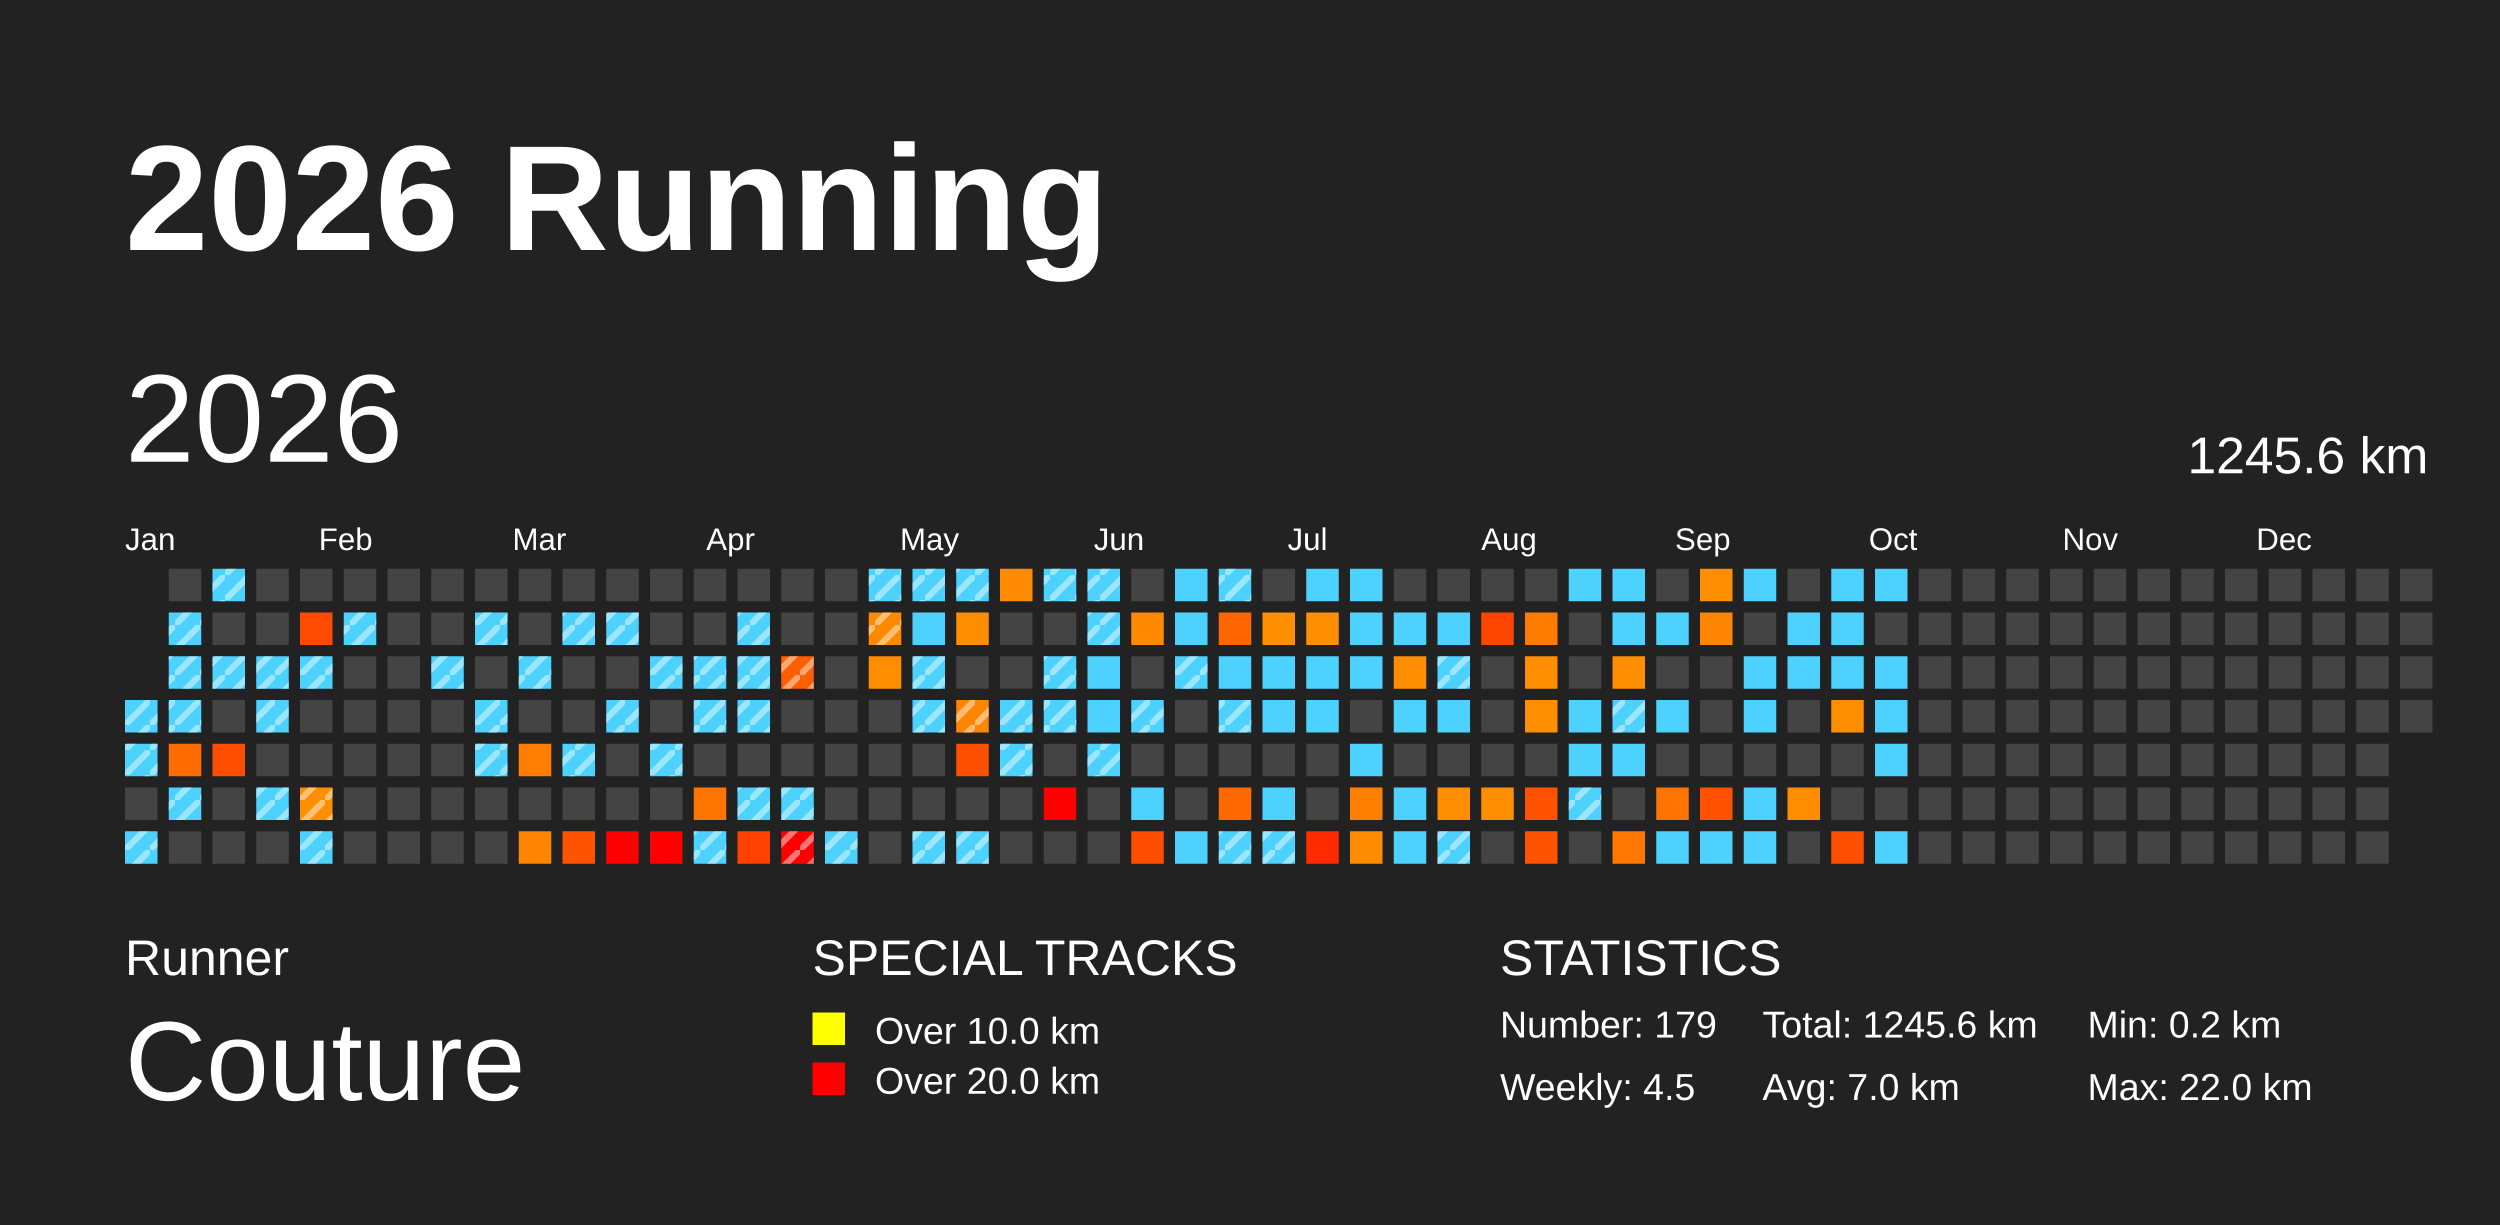
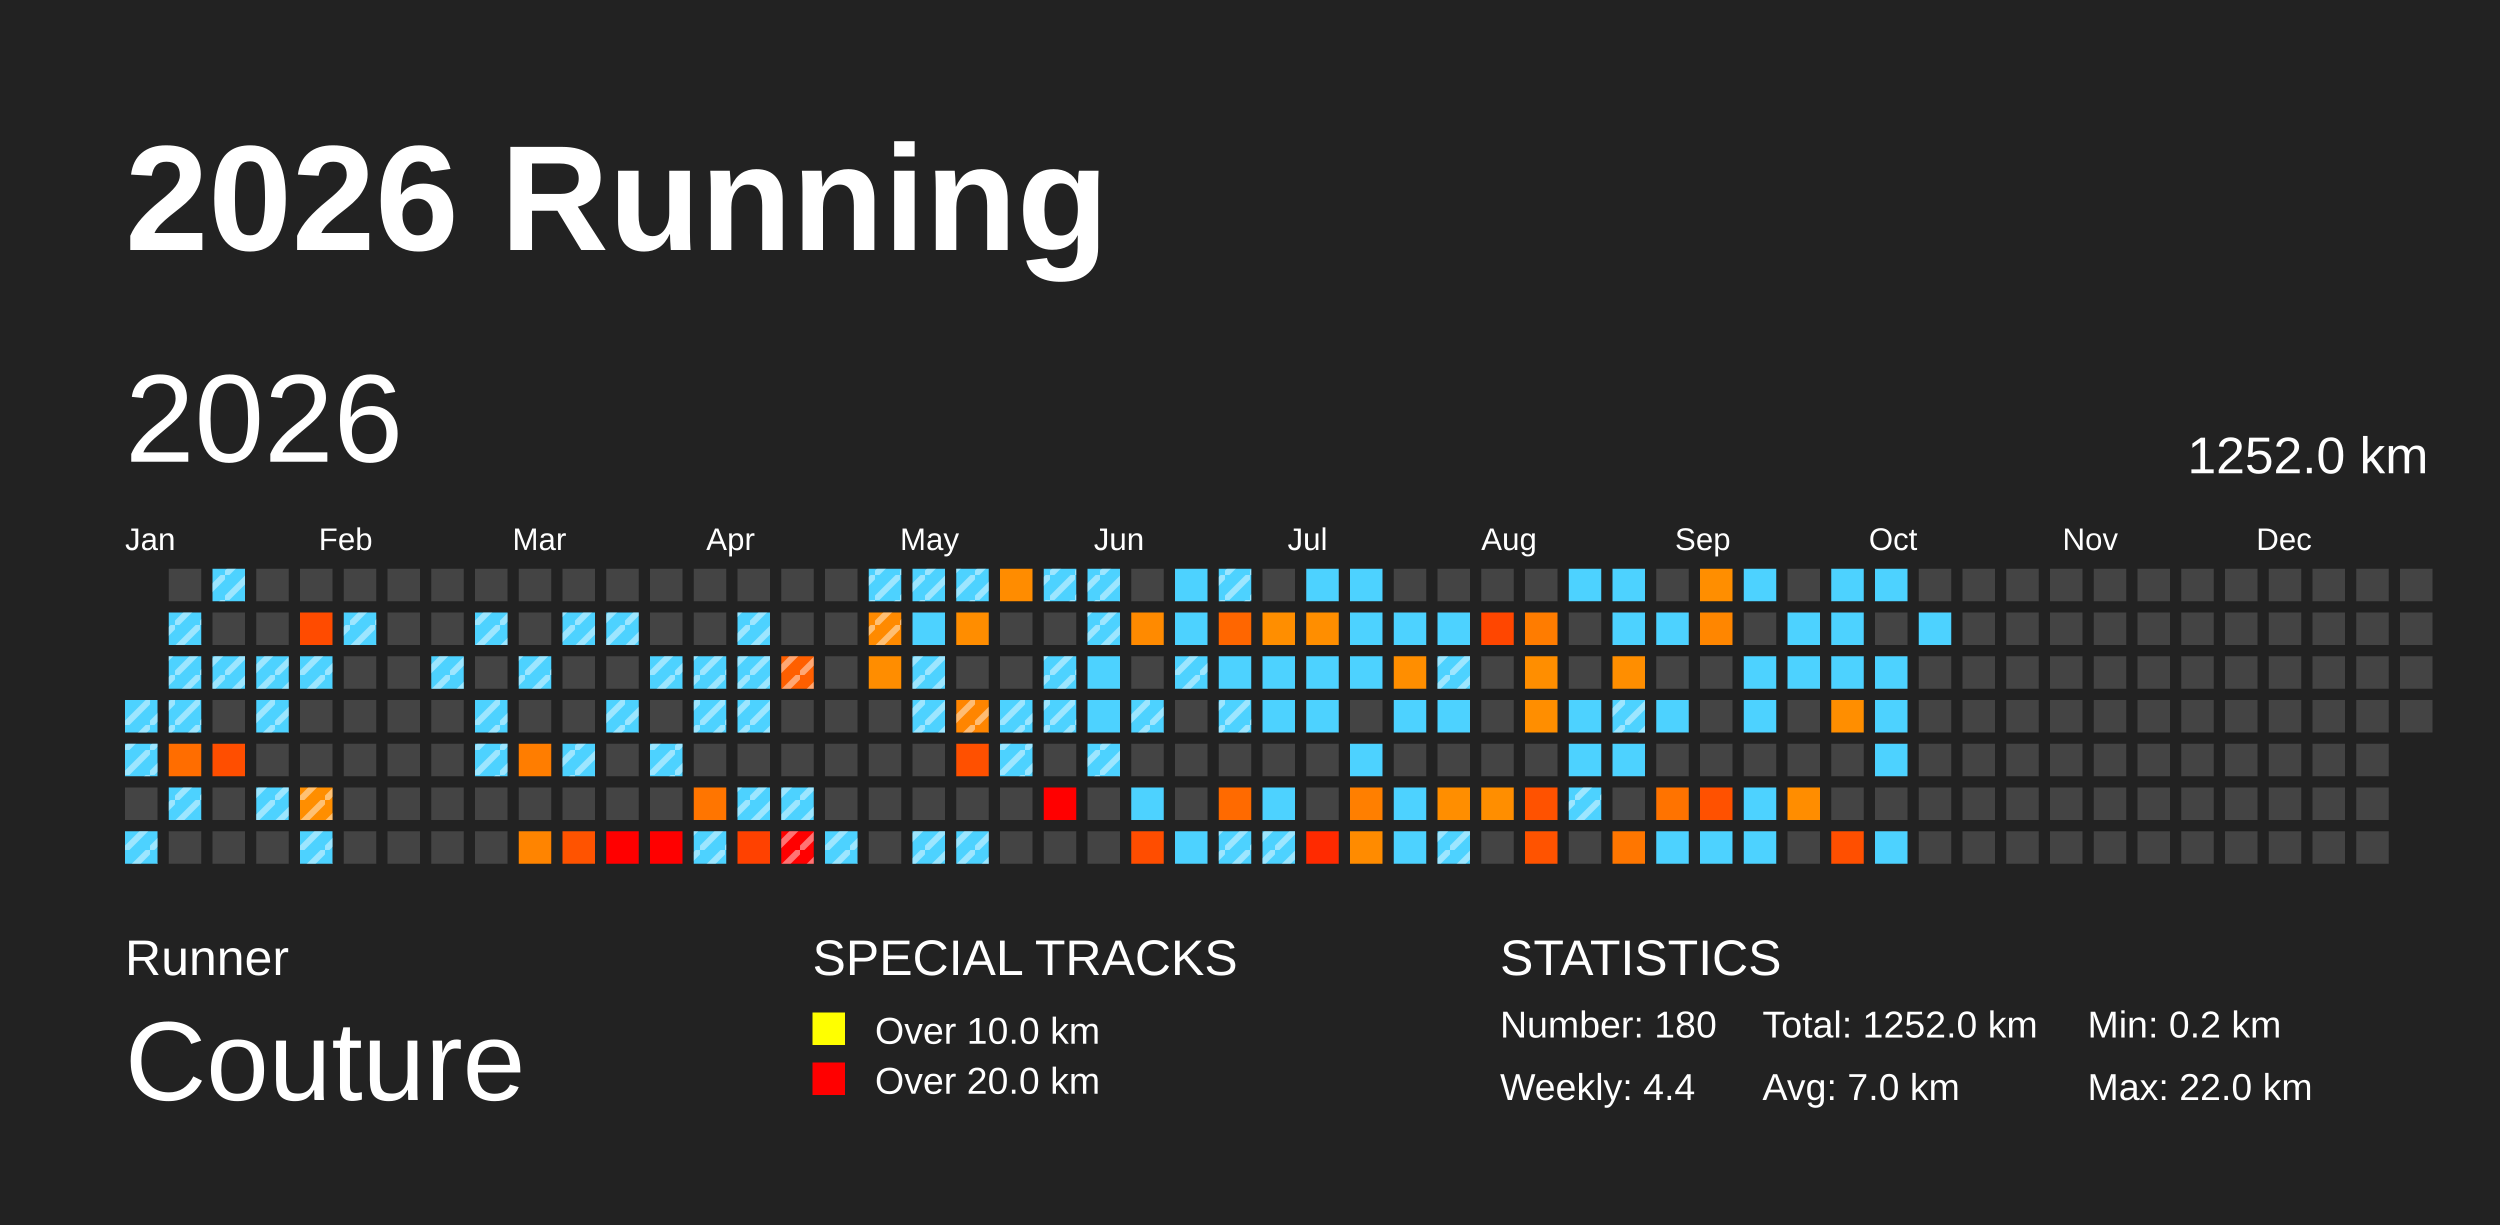
<svg xmlns="http://www.w3.org/2000/svg" baseProfile="full" height="98mm" version="1.1" viewBox="0,0,200,98" width="200mm">
  <defs>
    <pattern height="2" id="indoor-stripe" patternUnits="userSpaceOnUse" width="2">
      <line stroke="white" stroke-opacity="0.45" stroke-width="0.5" x1="0" x2="2" y1="2" y2="0" />
    </pattern>
  </defs>
  <rect fill="#222222" height="98" width="200" x="0" y="0" />
  <text fill="#FFFFFF" style="font-size:12px; font-family:Arial; font-weight:bold;" x="10" y="20">2026 Running</text>
  <text fill="#FFFFFF" style="font-size:4px; font-family:Arial" x="10" y="78">Runner</text>
  <text fill="#FFFFFF" style="font-size:9px; font-family:Arial" x="10" y="88">Couture</text>
  <text fill="#FFFFFF" style="font-size:4px; font-family:Arial" x="65" y="78">SPECIAL TRACKS</text>
  <rect fill="yellow" height="2.6" width="2.6" x="65" y="81" />
  <text fill="#FFFFFF" style="font-size:3px; font-family:Arial" x="70" y="83.5">Over 10.0 km</text>
  <rect fill="red" height="2.6" width="2.6" x="65" y="85" />
  <text fill="#FFFFFF" style="font-size:3px; font-family:Arial" x="70" y="87.5">Over 20.0 km</text>
  <text fill="#FFFFFF" style="font-size:4px; font-family:Arial" x="120" y="78">STATISTICS</text>
-   <text fill="#FFFFFF" style="font-size:3px; font-family:Arial" x="120" y="83">Number: 179</text>
-   <text fill="#FFFFFF" style="font-size:3px; font-family:Arial" x="120" y="88">Weekly: 4.5</text>
-   <text fill="#FFFFFF" style="font-size:3px; font-family:Arial" x="141" y="83">Total: 1245.6 km</text>
+   <text fill="#FFFFFF" style="font-size:3px; font-family:Arial" x="120" y="83">Number: 180</text>
+   <text fill="#FFFFFF" style="font-size:3px; font-family:Arial" x="120" y="88">Weekly: 4.4</text>
+   <text fill="#FFFFFF" style="font-size:3px; font-family:Arial" x="141" y="83">Total: 1252.0 km</text>
  <text fill="#FFFFFF" style="font-size:3px; font-family:Arial" x="141" y="88">Avg: 7.0 km</text>
  <text fill="#FFFFFF" style="font-size:3px; font-family:Arial" x="167" y="83">Min: 0.2 km</text>
  <text fill="#FFFFFF" style="font-size:3px; font-family:Arial" x="167" y="88">Max: 22.0 km</text>
  <text dominant-baseline="hanging" fill="#FFFFFF" style="font-size:10.0px; font-family:Arial;" x="10" y="30">2026</text>
-   <text dominant-baseline="hanging" fill="#FFFFFF" style="font-size:4.125px; font-family:Arial;" x="175" y="35">1245.6 km</text>
+   <text dominant-baseline="hanging" fill="#FFFFFF" style="font-size:4.125px; font-family:Arial;" x="175" y="35">1252.0 km</text>
  <text fill="#FFFFFF" style="font-size:2.5px; font-family:Arial" x="10.0" y="44">Jan</text>
  <text fill="#FFFFFF" style="font-size:2.5px; font-family:Arial" x="25.5" y="44">Feb</text>
  <text fill="#FFFFFF" style="font-size:2.5px; font-family:Arial" x="41.0" y="44">Mar</text>
  <text fill="#FFFFFF" style="font-size:2.5px; font-family:Arial" x="56.5" y="44">Apr</text>
  <text fill="#FFFFFF" style="font-size:2.5px; font-family:Arial" x="72.0" y="44">May</text>
  <text fill="#FFFFFF" style="font-size:2.5px; font-family:Arial" x="87.5" y="44">Jun</text>
  <text fill="#FFFFFF" style="font-size:2.5px; font-family:Arial" x="103.0" y="44">Jul</text>
  <text fill="#FFFFFF" style="font-size:2.5px; font-family:Arial" x="118.5" y="44">Aug</text>
  <text fill="#FFFFFF" style="font-size:2.5px; font-family:Arial" x="134.0" y="44">Sep</text>
  <text fill="#FFFFFF" style="font-size:2.5px; font-family:Arial" x="149.5" y="44">Oct</text>
  <text fill="#FFFFFF" style="font-size:2.5px; font-family:Arial" x="165.0" y="44">Nov</text>
  <text fill="#FFFFFF" style="font-size:2.5px; font-family:Arial" x="180.5" y="44">Dec</text>
  <rect fill="#4dd2ff" height="2.6" width="2.6" x="10.0" y="56.0" />
  <rect fill="url(#indoor-stripe)" height="2.6" style="pointer-events: none;" width="2.6" x="10.0" y="56.0" />
  <rect fill="#4dd2ff" height="2.6" width="2.6" x="10.0" y="59.5" />
  <rect fill="url(#indoor-stripe)" height="2.6" style="pointer-events: none;" width="2.6" x="10.0" y="59.5" />
  <rect fill="#444444" height="2.6" width="2.6" x="10.0" y="63.0" />
  <rect fill="#4dd2ff" height="2.6" width="2.6" x="10.0" y="66.5" />
  <rect fill="url(#indoor-stripe)" height="2.6" style="pointer-events: none;" width="2.6" x="10.0" y="66.5" />
  <rect fill="#444444" height="2.6" width="2.6" x="13.5" y="45.5" />
  <rect fill="#4dd2ff" height="2.6" width="2.6" x="13.5" y="49.0" />
  <rect fill="url(#indoor-stripe)" height="2.6" style="pointer-events: none;" width="2.6" x="13.5" y="49.0" />
  <rect fill="#4dd2ff" height="2.6" width="2.6" x="13.5" y="52.5" />
  <rect fill="url(#indoor-stripe)" height="2.6" style="pointer-events: none;" width="2.6" x="13.5" y="52.5" />
  <rect fill="#4dd2ff" height="2.6" width="2.6" x="13.5" y="56.0" />
  <rect fill="url(#indoor-stripe)" height="2.6" style="pointer-events: none;" width="2.6" x="13.5" y="56.0" />
  <rect fill="#ff6d00" height="2.6" width="2.6" x="13.5" y="59.5" />
  <rect fill="#4dd2ff" height="2.6" width="2.6" x="13.5" y="63.0" />
  <rect fill="url(#indoor-stripe)" height="2.6" style="pointer-events: none;" width="2.6" x="13.5" y="63.0" />
  <rect fill="#444444" height="2.6" width="2.6" x="13.5" y="66.5" />
  <rect fill="#4dd2ff" height="2.6" width="2.6" x="17.0" y="45.5" />
  <rect fill="url(#indoor-stripe)" height="2.6" style="pointer-events: none;" width="2.6" x="17.0" y="45.5" />
  <rect fill="#444444" height="2.6" width="2.6" x="17.0" y="49.0" />
  <rect fill="#4dd2ff" height="2.6" width="2.6" x="17.0" y="52.5" />
  <rect fill="url(#indoor-stripe)" height="2.6" style="pointer-events: none;" width="2.6" x="17.0" y="52.5" />
  <rect fill="#444444" height="2.6" width="2.6" x="17.0" y="56.0" />
  <rect fill="#ff4e00" height="2.6" width="2.6" x="17.0" y="59.5" />
  <rect fill="#444444" height="2.6" width="2.6" x="17.0" y="63.0" />
  <rect fill="#444444" height="2.6" width="2.6" x="17.0" y="66.5" />
  <rect fill="#444444" height="2.6" width="2.6" x="20.5" y="45.5" />
  <rect fill="#444444" height="2.6" width="2.6" x="20.5" y="49.0" />
  <rect fill="#4dd2ff" height="2.6" width="2.6" x="20.5" y="52.5" />
  <rect fill="url(#indoor-stripe)" height="2.6" style="pointer-events: none;" width="2.6" x="20.5" y="52.5" />
  <rect fill="#4dd2ff" height="2.6" width="2.6" x="20.5" y="56.0" />
  <rect fill="url(#indoor-stripe)" height="2.6" style="pointer-events: none;" width="2.6" x="20.5" y="56.0" />
  <rect fill="#444444" height="2.6" width="2.6" x="20.5" y="59.5" />
  <rect fill="#4dd2ff" height="2.6" width="2.6" x="20.5" y="63.0" />
  <rect fill="url(#indoor-stripe)" height="2.6" style="pointer-events: none;" width="2.6" x="20.5" y="63.0" />
  <rect fill="#444444" height="2.6" width="2.6" x="20.5" y="66.5" />
  <rect fill="#444444" height="2.6" width="2.6" x="24.0" y="45.5" />
  <rect fill="#ff4b00" height="2.6" width="2.6" x="24.0" y="49.0" />
  <rect fill="#4dd2ff" height="2.6" width="2.6" x="24.0" y="52.5" />
  <rect fill="url(#indoor-stripe)" height="2.6" style="pointer-events: none;" width="2.6" x="24.0" y="52.5" />
  <rect fill="#444444" height="2.6" width="2.6" x="24.0" y="56.0" />
  <rect fill="#444444" height="2.6" width="2.6" x="24.0" y="59.5" />
  <rect fill="#ff8e00" height="2.6" width="2.6" x="24.0" y="63.0" />
  <rect fill="url(#indoor-stripe)" height="2.6" style="pointer-events: none;" width="2.6" x="24.0" y="63.0" />
  <rect fill="#4dd2ff" height="2.6" width="2.6" x="24.0" y="66.5" />
  <rect fill="url(#indoor-stripe)" height="2.6" style="pointer-events: none;" width="2.6" x="24.0" y="66.5" />
  <rect fill="#444444" height="2.6" width="2.6" x="27.5" y="45.5" />
  <rect fill="#4dd2ff" height="2.6" width="2.6" x="27.5" y="49.0" />
  <rect fill="url(#indoor-stripe)" height="2.6" style="pointer-events: none;" width="2.6" x="27.5" y="49.0" />
  <rect fill="#444444" height="2.6" width="2.6" x="27.5" y="52.5" />
  <rect fill="#444444" height="2.6" width="2.6" x="27.5" y="56.0" />
  <rect fill="#444444" height="2.6" width="2.6" x="27.5" y="59.5" />
  <rect fill="#444444" height="2.6" width="2.6" x="27.5" y="63.0" />
  <rect fill="#444444" height="2.6" width="2.6" x="27.5" y="66.5" />
  <rect fill="#444444" height="2.6" width="2.6" x="31.0" y="45.5" />
  <rect fill="#444444" height="2.6" width="2.6" x="31.0" y="49.0" />
  <rect fill="#444444" height="2.6" width="2.6" x="31.0" y="52.5" />
  <rect fill="#444444" height="2.6" width="2.6" x="31.0" y="56.0" />
  <rect fill="#444444" height="2.6" width="2.6" x="31.0" y="59.5" />
  <rect fill="#444444" height="2.6" width="2.6" x="31.0" y="63.0" />
  <rect fill="#444444" height="2.6" width="2.6" x="31.0" y="66.5" />
  <rect fill="#444444" height="2.6" width="2.6" x="34.5" y="45.5" />
  <rect fill="#444444" height="2.6" width="2.6" x="34.5" y="49.0" />
  <rect fill="#4dd2ff" height="2.6" width="2.6" x="34.5" y="52.5" />
  <rect fill="url(#indoor-stripe)" height="2.6" style="pointer-events: none;" width="2.6" x="34.5" y="52.5" />
  <rect fill="#444444" height="2.6" width="2.6" x="34.5" y="56.0" />
  <rect fill="#444444" height="2.6" width="2.6" x="34.5" y="59.5" />
  <rect fill="#444444" height="2.6" width="2.6" x="34.5" y="63.0" />
  <rect fill="#444444" height="2.6" width="2.6" x="34.5" y="66.5" />
  <rect fill="#444444" height="2.6" width="2.6" x="38.0" y="45.5" />
  <rect fill="#4dd2ff" height="2.6" width="2.6" x="38.0" y="49.0" />
  <rect fill="url(#indoor-stripe)" height="2.6" style="pointer-events: none;" width="2.6" x="38.0" y="49.0" />
  <rect fill="#444444" height="2.6" width="2.6" x="38.0" y="52.5" />
  <rect fill="#4dd2ff" height="2.6" width="2.6" x="38.0" y="56.0" />
  <rect fill="url(#indoor-stripe)" height="2.6" style="pointer-events: none;" width="2.6" x="38.0" y="56.0" />
  <rect fill="#4dd2ff" height="2.6" width="2.6" x="38.0" y="59.5" />
  <rect fill="url(#indoor-stripe)" height="2.6" style="pointer-events: none;" width="2.6" x="38.0" y="59.5" />
  <rect fill="#444444" height="2.6" width="2.6" x="38.0" y="63.0" />
  <rect fill="#444444" height="2.6" width="2.6" x="38.0" y="66.5" />
  <rect fill="#444444" height="2.6" width="2.6" x="41.5" y="45.5" />
  <rect fill="#444444" height="2.6" width="2.6" x="41.5" y="49.0" />
  <rect fill="#4dd2ff" height="2.6" width="2.6" x="41.5" y="52.5" />
  <rect fill="url(#indoor-stripe)" height="2.6" style="pointer-events: none;" width="2.6" x="41.5" y="52.5" />
  <rect fill="#444444" height="2.6" width="2.6" x="41.5" y="56.0" />
  <rect fill="#ff7d00" height="2.6" width="2.6" x="41.5" y="59.5" />
  <rect fill="#444444" height="2.6" width="2.6" x="41.5" y="63.0" />
  <rect fill="#ff8400" height="2.6" width="2.6" x="41.5" y="66.5" />
  <rect fill="#444444" height="2.6" width="2.6" x="45.0" y="45.5" />
  <rect fill="#4dd2ff" height="2.6" width="2.6" x="45.0" y="49.0" />
  <rect fill="url(#indoor-stripe)" height="2.6" style="pointer-events: none;" width="2.6" x="45.0" y="49.0" />
  <rect fill="#444444" height="2.6" width="2.6" x="45.0" y="52.5" />
  <rect fill="#444444" height="2.6" width="2.6" x="45.0" y="56.0" />
  <rect fill="#4dd2ff" height="2.6" width="2.6" x="45.0" y="59.5" />
  <rect fill="url(#indoor-stripe)" height="2.6" style="pointer-events: none;" width="2.6" x="45.0" y="59.5" />
  <rect fill="#444444" height="2.6" width="2.6" x="45.0" y="63.0" />
  <rect fill="#ff5300" height="2.6" width="2.6" x="45.0" y="66.5" />
  <rect fill="#444444" height="2.6" width="2.6" x="48.5" y="45.5" />
  <rect fill="#4dd2ff" height="2.6" width="2.6" x="48.5" y="49.0" />
  <rect fill="url(#indoor-stripe)" height="2.6" style="pointer-events: none;" width="2.6" x="48.5" y="49.0" />
  <rect fill="#444444" height="2.6" width="2.6" x="48.5" y="52.5" />
  <rect fill="#4dd2ff" height="2.6" width="2.6" x="48.5" y="56.0" />
  <rect fill="url(#indoor-stripe)" height="2.6" style="pointer-events: none;" width="2.6" x="48.5" y="56.0" />
  <rect fill="#444444" height="2.6" width="2.6" x="48.5" y="59.5" />
  <rect fill="#444444" height="2.6" width="2.6" x="48.5" y="63.0" />
  <rect fill="red" height="2.6" width="2.6" x="48.5" y="66.5" />
  <rect fill="#444444" height="2.6" width="2.6" x="52.0" y="45.5" />
  <rect fill="#444444" height="2.6" width="2.6" x="52.0" y="49.0" />
  <rect fill="#4dd2ff" height="2.6" width="2.6" x="52.0" y="52.5" />
  <rect fill="url(#indoor-stripe)" height="2.6" style="pointer-events: none;" width="2.6" x="52.0" y="52.5" />
  <rect fill="#444444" height="2.6" width="2.6" x="52.0" y="56.0" />
  <rect fill="#4dd2ff" height="2.6" width="2.6" x="52.0" y="59.5" />
  <rect fill="url(#indoor-stripe)" height="2.6" style="pointer-events: none;" width="2.6" x="52.0" y="59.5" />
  <rect fill="#444444" height="2.6" width="2.6" x="52.0" y="63.0" />
  <rect fill="red" height="2.6" width="2.6" x="52.0" y="66.5" />
  <rect fill="#444444" height="2.6" width="2.6" x="55.5" y="45.5" />
  <rect fill="#444444" height="2.6" width="2.6" x="55.5" y="49.0" />
  <rect fill="#4dd2ff" height="2.6" width="2.6" x="55.5" y="52.5" />
  <rect fill="url(#indoor-stripe)" height="2.6" style="pointer-events: none;" width="2.6" x="55.5" y="52.5" />
  <rect fill="#4dd2ff" height="2.6" width="2.6" x="55.5" y="56.0" />
  <rect fill="url(#indoor-stripe)" height="2.6" style="pointer-events: none;" width="2.6" x="55.5" y="56.0" />
  <rect fill="#444444" height="2.6" width="2.6" x="55.5" y="59.5" />
  <rect fill="#ff7500" height="2.6" width="2.6" x="55.5" y="63.0" />
  <rect fill="#4dd2ff" height="2.6" width="2.6" x="55.5" y="66.5" />
  <rect fill="url(#indoor-stripe)" height="2.6" style="pointer-events: none;" width="2.6" x="55.5" y="66.5" />
  <rect fill="#444444" height="2.6" width="2.6" x="59.0" y="45.5" />
  <rect fill="#4dd2ff" height="2.6" width="2.6" x="59.0" y="49.0" />
  <rect fill="url(#indoor-stripe)" height="2.6" style="pointer-events: none;" width="2.6" x="59.0" y="49.0" />
  <rect fill="#4dd2ff" height="2.6" width="2.6" x="59.0" y="52.5" />
  <rect fill="url(#indoor-stripe)" height="2.6" style="pointer-events: none;" width="2.6" x="59.0" y="52.5" />
  <rect fill="#4dd2ff" height="2.6" width="2.6" x="59.0" y="56.0" />
  <rect fill="url(#indoor-stripe)" height="2.6" style="pointer-events: none;" width="2.6" x="59.0" y="56.0" />
  <rect fill="#444444" height="2.6" width="2.6" x="59.0" y="59.5" />
  <rect fill="#4dd2ff" height="2.6" width="2.6" x="59.0" y="63.0" />
  <rect fill="url(#indoor-stripe)" height="2.6" style="pointer-events: none;" width="2.6" x="59.0" y="63.0" />
  <rect fill="#ff4100" height="2.6" width="2.6" x="59.0" y="66.5" />
  <rect fill="#444444" height="2.6" width="2.6" x="62.5" y="45.5" />
  <rect fill="#444444" height="2.6" width="2.6" x="62.5" y="49.0" />
  <rect fill="#ff5f00" height="2.6" width="2.6" x="62.5" y="52.5" />
  <rect fill="url(#indoor-stripe)" height="2.6" style="pointer-events: none;" width="2.6" x="62.5" y="52.5" />
  <rect fill="#444444" height="2.6" width="2.6" x="62.5" y="56.0" />
  <rect fill="#444444" height="2.6" width="2.6" x="62.5" y="59.5" />
  <rect fill="#4dd2ff" height="2.6" width="2.6" x="62.5" y="63.0" />
  <rect fill="url(#indoor-stripe)" height="2.6" style="pointer-events: none;" width="2.6" x="62.5" y="63.0" />
  <rect fill="red" height="2.6" width="2.6" x="62.5" y="66.5" />
  <rect fill="url(#indoor-stripe)" height="2.6" style="pointer-events: none;" width="2.6" x="62.5" y="66.5" />
  <rect fill="#444444" height="2.6" width="2.6" x="66.0" y="45.5" />
  <rect fill="#444444" height="2.6" width="2.6" x="66.0" y="49.0" />
  <rect fill="#444444" height="2.6" width="2.6" x="66.0" y="52.5" />
  <rect fill="#444444" height="2.6" width="2.6" x="66.0" y="56.0" />
  <rect fill="#444444" height="2.6" width="2.6" x="66.0" y="59.5" />
  <rect fill="#444444" height="2.6" width="2.6" x="66.0" y="63.0" />
  <rect fill="#4dd2ff" height="2.6" width="2.6" x="66.0" y="66.5" />
  <rect fill="url(#indoor-stripe)" height="2.6" style="pointer-events: none;" width="2.6" x="66.0" y="66.5" />
  <rect fill="#4dd2ff" height="2.6" width="2.6" x="69.5" y="45.5" />
  <rect fill="url(#indoor-stripe)" height="2.6" style="pointer-events: none;" width="2.6" x="69.5" y="45.5" />
  <rect fill="#ff8a00" height="2.6" width="2.6" x="69.5" y="49.0" />
  <rect fill="url(#indoor-stripe)" height="2.6" style="pointer-events: none;" width="2.6" x="69.5" y="49.0" />
  <rect fill="#ff8d00" height="2.6" width="2.6" x="69.5" y="52.5" />
  <rect fill="#444444" height="2.6" width="2.6" x="69.5" y="56.0" />
  <rect fill="#444444" height="2.6" width="2.6" x="69.5" y="59.5" />
  <rect fill="#444444" height="2.6" width="2.6" x="69.5" y="63.0" />
  <rect fill="#444444" height="2.6" width="2.6" x="69.5" y="66.5" />
  <rect fill="#4dd2ff" height="2.6" width="2.6" x="73.0" y="45.5" />
  <rect fill="url(#indoor-stripe)" height="2.6" style="pointer-events: none;" width="2.6" x="73.0" y="45.5" />
  <rect fill="#4dd2ff" height="2.6" width="2.6" x="73.0" y="49.0" />
  <rect fill="#4dd2ff" height="2.6" width="2.6" x="73.0" y="52.5" />
  <rect fill="url(#indoor-stripe)" height="2.6" style="pointer-events: none;" width="2.6" x="73.0" y="52.5" />
  <rect fill="#4dd2ff" height="2.6" width="2.6" x="73.0" y="56.0" />
  <rect fill="url(#indoor-stripe)" height="2.6" style="pointer-events: none;" width="2.6" x="73.0" y="56.0" />
  <rect fill="#444444" height="2.6" width="2.6" x="73.0" y="59.5" />
  <rect fill="#444444" height="2.6" width="2.6" x="73.0" y="63.0" />
  <rect fill="#4dd2ff" height="2.6" width="2.6" x="73.0" y="66.5" />
  <rect fill="url(#indoor-stripe)" height="2.6" style="pointer-events: none;" width="2.6" x="73.0" y="66.5" />
  <rect fill="#4dd2ff" height="2.6" width="2.6" x="76.5" y="45.5" />
  <rect fill="url(#indoor-stripe)" height="2.6" style="pointer-events: none;" width="2.6" x="76.5" y="45.5" />
  <rect fill="#ff8d00" height="2.6" width="2.6" x="76.5" y="49.0" />
  <rect fill="#444444" height="2.6" width="2.6" x="76.5" y="52.5" />
  <rect fill="#ff8500" height="2.6" width="2.6" x="76.5" y="56.0" />
  <rect fill="url(#indoor-stripe)" height="2.6" style="pointer-events: none;" width="2.6" x="76.5" y="56.0" />
  <rect fill="#ff5000" height="2.6" width="2.6" x="76.5" y="59.5" />
  <rect fill="#444444" height="2.6" width="2.6" x="76.5" y="63.0" />
  <rect fill="#4dd2ff" height="2.6" width="2.6" x="76.5" y="66.5" />
  <rect fill="url(#indoor-stripe)" height="2.6" style="pointer-events: none;" width="2.6" x="76.5" y="66.5" />
  <rect fill="#ff8c00" height="2.6" width="2.6" x="80.0" y="45.5" />
  <rect fill="#444444" height="2.6" width="2.6" x="80.0" y="49.0" />
  <rect fill="#444444" height="2.6" width="2.6" x="80.0" y="52.5" />
  <rect fill="#4dd2ff" height="2.6" width="2.6" x="80.0" y="56.0" />
  <rect fill="url(#indoor-stripe)" height="2.6" style="pointer-events: none;" width="2.6" x="80.0" y="56.0" />
  <rect fill="#4dd2ff" height="2.6" width="2.6" x="80.0" y="59.5" />
  <rect fill="url(#indoor-stripe)" height="2.6" style="pointer-events: none;" width="2.6" x="80.0" y="59.5" />
  <rect fill="#444444" height="2.6" width="2.6" x="80.0" y="63.0" />
  <rect fill="#444444" height="2.6" width="2.6" x="80.0" y="66.5" />
  <rect fill="#4dd2ff" height="2.6" width="2.6" x="83.5" y="45.5" />
  <rect fill="url(#indoor-stripe)" height="2.6" style="pointer-events: none;" width="2.6" x="83.5" y="45.5" />
  <rect fill="#444444" height="2.6" width="2.6" x="83.5" y="49.0" />
  <rect fill="#4dd2ff" height="2.6" width="2.6" x="83.5" y="52.5" />
  <rect fill="url(#indoor-stripe)" height="2.6" style="pointer-events: none;" width="2.6" x="83.5" y="52.5" />
  <rect fill="#4dd2ff" height="2.6" width="2.6" x="83.5" y="56.0" />
  <rect fill="url(#indoor-stripe)" height="2.6" style="pointer-events: none;" width="2.6" x="83.5" y="56.0" />
  <rect fill="#444444" height="2.6" width="2.6" x="83.5" y="59.5" />
  <rect fill="red" height="2.6" width="2.6" x="83.5" y="63.0" />
  <rect fill="#444444" height="2.6" width="2.6" x="83.5" y="66.5" />
  <rect fill="#4dd2ff" height="2.6" width="2.6" x="87.0" y="45.5" />
  <rect fill="url(#indoor-stripe)" height="2.6" style="pointer-events: none;" width="2.6" x="87.0" y="45.5" />
  <rect fill="#4dd2ff" height="2.6" width="2.6" x="87.0" y="49.0" />
  <rect fill="url(#indoor-stripe)" height="2.6" style="pointer-events: none;" width="2.6" x="87.0" y="49.0" />
  <rect fill="#4dd2ff" height="2.6" width="2.6" x="87.0" y="52.5" />
  <rect fill="#4dd2ff" height="2.6" width="2.6" x="87.0" y="56.0" />
  <rect fill="#4dd2ff" height="2.6" width="2.6" x="87.0" y="59.5" />
  <rect fill="url(#indoor-stripe)" height="2.6" style="pointer-events: none;" width="2.6" x="87.0" y="59.5" />
  <rect fill="#444444" height="2.6" width="2.6" x="87.0" y="63.0" />
  <rect fill="#444444" height="2.6" width="2.6" x="87.0" y="66.5" />
  <rect fill="#444444" height="2.6" width="2.6" x="90.5" y="45.5" />
  <rect fill="#ff8a00" height="2.6" width="2.6" x="90.5" y="49.0" />
  <rect fill="#444444" height="2.6" width="2.6" x="90.5" y="52.5" />
  <rect fill="#4dd2ff" height="2.6" width="2.6" x="90.5" y="56.0" />
  <rect fill="url(#indoor-stripe)" height="2.6" style="pointer-events: none;" width="2.6" x="90.5" y="56.0" />
  <rect fill="#444444" height="2.6" width="2.6" x="90.5" y="59.5" />
  <rect fill="#4dd2ff" height="2.6" width="2.6" x="90.5" y="63.0" />
  <rect fill="#ff4d00" height="2.6" width="2.6" x="90.5" y="66.5" />
  <rect fill="#4dd2ff" height="2.6" width="2.6" x="94.0" y="45.5" />
  <rect fill="#4dd2ff" height="2.6" width="2.6" x="94.0" y="49.0" />
  <rect fill="#4dd2ff" height="2.6" width="2.6" x="94.0" y="52.5" />
  <rect fill="url(#indoor-stripe)" height="2.6" style="pointer-events: none;" width="2.6" x="94.0" y="52.5" />
  <rect fill="#444444" height="2.6" width="2.6" x="94.0" y="56.0" />
  <rect fill="#444444" height="2.6" width="2.6" x="94.0" y="59.5" />
  <rect fill="#444444" height="2.6" width="2.6" x="94.0" y="63.0" />
  <rect fill="#4dd2ff" height="2.6" width="2.6" x="94.0" y="66.5" />
  <rect fill="#4dd2ff" height="2.6" width="2.6" x="97.5" y="45.5" />
  <rect fill="url(#indoor-stripe)" height="2.6" style="pointer-events: none;" width="2.6" x="97.5" y="45.5" />
  <rect fill="#ff6600" height="2.6" width="2.6" x="97.5" y="49.0" />
  <rect fill="#4dd2ff" height="2.6" width="2.6" x="97.5" y="52.5" />
  <rect fill="#4dd2ff" height="2.6" width="2.6" x="97.5" y="56.0" />
  <rect fill="url(#indoor-stripe)" height="2.6" style="pointer-events: none;" width="2.6" x="97.5" y="56.0" />
  <rect fill="#444444" height="2.6" width="2.6" x="97.5" y="59.5" />
  <rect fill="#ff6a00" height="2.6" width="2.6" x="97.5" y="63.0" />
  <rect fill="#4dd2ff" height="2.6" width="2.6" x="97.5" y="66.5" />
  <rect fill="url(#indoor-stripe)" height="2.6" style="pointer-events: none;" width="2.6" x="97.5" y="66.5" />
  <rect fill="#444444" height="2.6" width="2.6" x="101.0" y="45.5" />
  <rect fill="#ff8e00" height="2.6" width="2.6" x="101.0" y="49.0" />
  <rect fill="#4dd2ff" height="2.6" width="2.6" x="101.0" y="52.5" />
  <rect fill="#4dd2ff" height="2.6" width="2.6" x="101.0" y="56.0" />
  <rect fill="#444444" height="2.6" width="2.6" x="101.0" y="59.5" />
  <rect fill="#4dd2ff" height="2.6" width="2.6" x="101.0" y="63.0" />
  <rect fill="#4dd2ff" height="2.6" width="2.6" x="101.0" y="66.5" />
  <rect fill="url(#indoor-stripe)" height="2.6" style="pointer-events: none;" width="2.6" x="101.0" y="66.5" />
  <rect fill="#4dd2ff" height="2.6" width="2.6" x="104.5" y="45.5" />
  <rect fill="#ff8e00" height="2.6" width="2.6" x="104.5" y="49.0" />
  <rect fill="#4dd2ff" height="2.6" width="2.6" x="104.5" y="52.5" />
  <rect fill="#4dd2ff" height="2.6" width="2.6" x="104.5" y="56.0" />
  <rect fill="#444444" height="2.6" width="2.6" x="104.5" y="59.5" />
  <rect fill="#444444" height="2.6" width="2.6" x="104.5" y="63.0" />
  <rect fill="#ff2a00" height="2.6" width="2.6" x="104.5" y="66.5" />
  <rect fill="#4dd2ff" height="2.6" width="2.6" x="108.0" y="45.5" />
  <rect fill="#4dd2ff" height="2.6" width="2.6" x="108.0" y="49.0" />
  <rect fill="#4dd2ff" height="2.6" width="2.6" x="108.0" y="52.5" />
  <rect fill="#444444" height="2.6" width="2.6" x="108.0" y="56.0" />
  <rect fill="#4dd2ff" height="2.6" width="2.6" x="108.0" y="59.5" />
  <rect fill="#ff7f00" height="2.6" width="2.6" x="108.0" y="63.0" />
  <rect fill="#ff8b00" height="2.6" width="2.6" x="108.0" y="66.5" />
  <rect fill="#444444" height="2.6" width="2.6" x="111.5" y="45.5" />
  <rect fill="#4dd2ff" height="2.6" width="2.6" x="111.5" y="49.0" />
  <rect fill="#ff8e00" height="2.6" width="2.6" x="111.5" y="52.5" />
  <rect fill="#4dd2ff" height="2.6" width="2.6" x="111.5" y="56.0" />
  <rect fill="#444444" height="2.6" width="2.6" x="111.5" y="59.5" />
  <rect fill="#4dd2ff" height="2.6" width="2.6" x="111.5" y="63.0" />
  <rect fill="#4dd2ff" height="2.6" width="2.6" x="111.5" y="66.5" />
  <rect fill="#444444" height="2.6" width="2.6" x="115.0" y="45.5" />
  <rect fill="#4dd2ff" height="2.6" width="2.6" x="115.0" y="49.0" />
  <rect fill="#4dd2ff" height="2.6" width="2.6" x="115.0" y="52.5" />
  <rect fill="url(#indoor-stripe)" height="2.6" style="pointer-events: none;" width="2.6" x="115.0" y="52.5" />
  <rect fill="#4dd2ff" height="2.6" width="2.6" x="115.0" y="56.0" />
  <rect fill="#444444" height="2.6" width="2.6" x="115.0" y="59.5" />
  <rect fill="#ff8e00" height="2.6" width="2.6" x="115.0" y="63.0" />
  <rect fill="#4dd2ff" height="2.6" width="2.6" x="115.0" y="66.5" />
  <rect fill="url(#indoor-stripe)" height="2.6" style="pointer-events: none;" width="2.6" x="115.0" y="66.5" />
  <rect fill="#444444" height="2.6" width="2.6" x="118.5" y="45.5" />
  <rect fill="#ff4600" height="2.6" width="2.6" x="118.5" y="49.0" />
  <rect fill="#444444" height="2.6" width="2.6" x="118.5" y="52.5" />
  <rect fill="#444444" height="2.6" width="2.6" x="118.5" y="56.0" />
  <rect fill="#444444" height="2.6" width="2.6" x="118.5" y="59.5" />
  <rect fill="#ff8e00" height="2.6" width="2.6" x="118.5" y="63.0" />
  <rect fill="#444444" height="2.6" width="2.6" x="118.5" y="66.5" />
  <rect fill="#444444" height="2.6" width="2.6" x="122.0" y="45.5" />
  <rect fill="#ff7c00" height="2.6" width="2.6" x="122.0" y="49.0" />
  <rect fill="#ff8e00" height="2.6" width="2.6" x="122.0" y="52.5" />
  <rect fill="#ff8e00" height="2.6" width="2.6" x="122.0" y="56.0" />
  <rect fill="#444444" height="2.6" width="2.6" x="122.0" y="59.5" />
  <rect fill="#ff5200" height="2.6" width="2.6" x="122.0" y="63.0" />
  <rect fill="#ff5300" height="2.6" width="2.6" x="122.0" y="66.5" />
  <rect fill="#4dd2ff" height="2.6" width="2.6" x="125.5" y="45.5" />
  <rect fill="#444444" height="2.6" width="2.6" x="125.5" y="49.0" />
  <rect fill="#444444" height="2.6" width="2.6" x="125.5" y="52.5" />
  <rect fill="#4dd2ff" height="2.6" width="2.6" x="125.5" y="56.0" />
  <rect fill="#4dd2ff" height="2.6" width="2.6" x="125.5" y="59.5" />
  <rect fill="#4dd2ff" height="2.6" width="2.6" x="125.5" y="63.0" />
  <rect fill="url(#indoor-stripe)" height="2.6" style="pointer-events: none;" width="2.6" x="125.5" y="63.0" />
  <rect fill="#444444" height="2.6" width="2.6" x="125.5" y="66.5" />
  <rect fill="#4dd2ff" height="2.6" width="2.6" x="129.0" y="45.5" />
  <rect fill="#4dd2ff" height="2.6" width="2.6" x="129.0" y="49.0" />
  <rect fill="#ff8e00" height="2.6" width="2.6" x="129.0" y="52.5" />
  <rect fill="#4dd2ff" height="2.6" width="2.6" x="129.0" y="56.0" />
  <rect fill="url(#indoor-stripe)" height="2.6" style="pointer-events: none;" width="2.6" x="129.0" y="56.0" />
  <rect fill="#4dd2ff" height="2.6" width="2.6" x="129.0" y="59.5" />
  <rect fill="#444444" height="2.6" width="2.6" x="129.0" y="63.0" />
  <rect fill="#ff7600" height="2.6" width="2.6" x="129.0" y="66.5" />
  <rect fill="#444444" height="2.6" width="2.6" x="132.5" y="45.5" />
  <rect fill="#4dd2ff" height="2.6" width="2.6" x="132.5" y="49.0" />
  <rect fill="#444444" height="2.6" width="2.6" x="132.5" y="52.5" />
  <rect fill="#4dd2ff" height="2.6" width="2.6" x="132.5" y="56.0" />
  <rect fill="#444444" height="2.6" width="2.6" x="132.5" y="59.5" />
  <rect fill="#ff7300" height="2.6" width="2.6" x="132.5" y="63.0" />
  <rect fill="#4dd2ff" height="2.6" width="2.6" x="132.5" y="66.5" />
  <rect fill="#ff8e00" height="2.6" width="2.6" x="136.0" y="45.5" />
  <rect fill="#ff8600" height="2.6" width="2.6" x="136.0" y="49.0" />
  <rect fill="#444444" height="2.6" width="2.6" x="136.0" y="52.5" />
  <rect fill="#444444" height="2.6" width="2.6" x="136.0" y="56.0" />
  <rect fill="#444444" height="2.6" width="2.6" x="136.0" y="59.5" />
  <rect fill="#ff5100" height="2.6" width="2.6" x="136.0" y="63.0" />
  <rect fill="#4dd2ff" height="2.6" width="2.6" x="136.0" y="66.5" />
  <rect fill="#4dd2ff" height="2.6" width="2.6" x="139.5" y="45.5" />
  <rect fill="#444444" height="2.6" width="2.6" x="139.5" y="49.0" />
  <rect fill="#4dd2ff" height="2.6" width="2.6" x="139.5" y="52.5" />
  <rect fill="#4dd2ff" height="2.6" width="2.6" x="139.5" y="56.0" />
  <rect fill="#444444" height="2.6" width="2.6" x="139.5" y="59.5" />
  <rect fill="#4dd2ff" height="2.6" width="2.6" x="139.5" y="63.0" />
  <rect fill="#4dd2ff" height="2.6" width="2.6" x="139.5" y="66.5" />
  <rect fill="#444444" height="2.6" width="2.6" x="143.0" y="45.5" />
  <rect fill="#4dd2ff" height="2.6" width="2.6" x="143.0" y="49.0" />
  <rect fill="#4dd2ff" height="2.6" width="2.6" x="143.0" y="52.5" />
  <rect fill="#444444" height="2.6" width="2.6" x="143.0" y="56.0" />
  <rect fill="#444444" height="2.6" width="2.6" x="143.0" y="59.5" />
  <rect fill="#ff8d00" height="2.6" width="2.6" x="143.0" y="63.0" />
  <rect fill="#444444" height="2.6" width="2.6" x="143.0" y="66.5" />
  <rect fill="#4dd2ff" height="2.6" width="2.6" x="146.5" y="45.5" />
  <rect fill="#4dd2ff" height="2.6" width="2.6" x="146.5" y="49.0" />
  <rect fill="#4dd2ff" height="2.6" width="2.6" x="146.5" y="52.5" />
  <rect fill="#ff8e00" height="2.6" width="2.6" x="146.5" y="56.0" />
  <rect fill="#444444" height="2.6" width="2.6" x="146.5" y="59.5" />
  <rect fill="#444444" height="2.6" width="2.6" x="146.5" y="63.0" />
  <rect fill="#ff4f00" height="2.6" width="2.6" x="146.5" y="66.5" />
  <rect fill="#4dd2ff" height="2.6" width="2.6" x="150.0" y="45.5" />
  <rect fill="#444444" height="2.6" width="2.6" x="150.0" y="49.0" />
  <rect fill="#4dd2ff" height="2.6" width="2.6" x="150.0" y="52.5" />
  <rect fill="#4dd2ff" height="2.6" width="2.6" x="150.0" y="56.0" />
  <rect fill="#4dd2ff" height="2.6" width="2.6" x="150.0" y="59.5" />
  <rect fill="#444444" height="2.6" width="2.6" x="150.0" y="63.0" />
  <rect fill="#4dd2ff" height="2.6" width="2.6" x="150.0" y="66.5" />
  <rect fill="#444444" height="2.6" width="2.6" x="153.5" y="45.5" />
-   <rect fill="#444444" height="2.6" width="2.6" x="153.5" y="49.0" />
+   <rect fill="#4dd2ff" height="2.6" width="2.6" x="153.5" y="49.0" />
  <rect fill="#444444" height="2.6" width="2.6" x="153.5" y="52.5" />
  <rect fill="#444444" height="2.6" width="2.6" x="153.5" y="56.0" />
  <rect fill="#444444" height="2.6" width="2.6" x="153.5" y="59.5" />
  <rect fill="#444444" height="2.6" width="2.6" x="153.5" y="63.0" />
  <rect fill="#444444" height="2.6" width="2.6" x="153.5" y="66.5" />
  <rect fill="#444444" height="2.6" width="2.6" x="157.0" y="45.5" />
  <rect fill="#444444" height="2.6" width="2.6" x="157.0" y="49.0" />
  <rect fill="#444444" height="2.6" width="2.6" x="157.0" y="52.5" />
  <rect fill="#444444" height="2.6" width="2.6" x="157.0" y="56.0" />
  <rect fill="#444444" height="2.6" width="2.6" x="157.0" y="59.5" />
  <rect fill="#444444" height="2.6" width="2.6" x="157.0" y="63.0" />
  <rect fill="#444444" height="2.6" width="2.6" x="157.0" y="66.5" />
  <rect fill="#444444" height="2.6" width="2.6" x="160.5" y="45.5" />
  <rect fill="#444444" height="2.6" width="2.6" x="160.5" y="49.0" />
  <rect fill="#444444" height="2.6" width="2.6" x="160.5" y="52.5" />
  <rect fill="#444444" height="2.6" width="2.6" x="160.5" y="56.0" />
  <rect fill="#444444" height="2.6" width="2.6" x="160.5" y="59.5" />
  <rect fill="#444444" height="2.6" width="2.6" x="160.5" y="63.0" />
  <rect fill="#444444" height="2.6" width="2.6" x="160.5" y="66.5" />
  <rect fill="#444444" height="2.6" width="2.6" x="164.0" y="45.5" />
  <rect fill="#444444" height="2.6" width="2.6" x="164.0" y="49.0" />
  <rect fill="#444444" height="2.6" width="2.6" x="164.0" y="52.5" />
  <rect fill="#444444" height="2.6" width="2.6" x="164.0" y="56.0" />
  <rect fill="#444444" height="2.6" width="2.6" x="164.0" y="59.5" />
  <rect fill="#444444" height="2.6" width="2.6" x="164.0" y="63.0" />
  <rect fill="#444444" height="2.6" width="2.6" x="164.0" y="66.5" />
  <rect fill="#444444" height="2.6" width="2.6" x="167.5" y="45.5" />
  <rect fill="#444444" height="2.6" width="2.6" x="167.5" y="49.0" />
  <rect fill="#444444" height="2.6" width="2.6" x="167.5" y="52.5" />
  <rect fill="#444444" height="2.6" width="2.6" x="167.5" y="56.0" />
  <rect fill="#444444" height="2.6" width="2.6" x="167.5" y="59.5" />
  <rect fill="#444444" height="2.6" width="2.6" x="167.5" y="63.0" />
  <rect fill="#444444" height="2.6" width="2.6" x="167.5" y="66.5" />
  <rect fill="#444444" height="2.6" width="2.6" x="171.0" y="45.5" />
  <rect fill="#444444" height="2.6" width="2.6" x="171.0" y="49.0" />
  <rect fill="#444444" height="2.6" width="2.6" x="171.0" y="52.5" />
  <rect fill="#444444" height="2.6" width="2.6" x="171.0" y="56.0" />
  <rect fill="#444444" height="2.6" width="2.6" x="171.0" y="59.5" />
  <rect fill="#444444" height="2.6" width="2.6" x="171.0" y="63.0" />
  <rect fill="#444444" height="2.6" width="2.6" x="171.0" y="66.5" />
  <rect fill="#444444" height="2.6" width="2.6" x="174.5" y="45.5" />
  <rect fill="#444444" height="2.6" width="2.6" x="174.5" y="49.0" />
  <rect fill="#444444" height="2.6" width="2.6" x="174.5" y="52.5" />
  <rect fill="#444444" height="2.6" width="2.6" x="174.5" y="56.0" />
  <rect fill="#444444" height="2.6" width="2.6" x="174.5" y="59.5" />
  <rect fill="#444444" height="2.6" width="2.6" x="174.5" y="63.0" />
  <rect fill="#444444" height="2.6" width="2.6" x="174.5" y="66.5" />
  <rect fill="#444444" height="2.6" width="2.6" x="178.0" y="45.5" />
  <rect fill="#444444" height="2.6" width="2.6" x="178.0" y="49.0" />
  <rect fill="#444444" height="2.6" width="2.6" x="178.0" y="52.5" />
  <rect fill="#444444" height="2.6" width="2.6" x="178.0" y="56.0" />
  <rect fill="#444444" height="2.6" width="2.6" x="178.0" y="59.5" />
  <rect fill="#444444" height="2.6" width="2.6" x="178.0" y="63.0" />
  <rect fill="#444444" height="2.6" width="2.6" x="178.0" y="66.5" />
  <rect fill="#444444" height="2.6" width="2.6" x="181.5" y="45.5" />
  <rect fill="#444444" height="2.6" width="2.6" x="181.5" y="49.0" />
  <rect fill="#444444" height="2.6" width="2.6" x="181.5" y="52.5" />
  <rect fill="#444444" height="2.6" width="2.6" x="181.5" y="56.0" />
  <rect fill="#444444" height="2.6" width="2.6" x="181.5" y="59.5" />
  <rect fill="#444444" height="2.6" width="2.6" x="181.5" y="63.0" />
  <rect fill="#444444" height="2.6" width="2.6" x="181.5" y="66.5" />
  <rect fill="#444444" height="2.6" width="2.6" x="185.0" y="45.5" />
  <rect fill="#444444" height="2.6" width="2.6" x="185.0" y="49.0" />
  <rect fill="#444444" height="2.6" width="2.6" x="185.0" y="52.5" />
  <rect fill="#444444" height="2.6" width="2.6" x="185.0" y="56.0" />
  <rect fill="#444444" height="2.6" width="2.6" x="185.0" y="59.5" />
  <rect fill="#444444" height="2.6" width="2.6" x="185.0" y="63.0" />
  <rect fill="#444444" height="2.6" width="2.6" x="185.0" y="66.5" />
  <rect fill="#444444" height="2.6" width="2.6" x="188.5" y="45.5" />
  <rect fill="#444444" height="2.6" width="2.6" x="188.5" y="49.0" />
  <rect fill="#444444" height="2.6" width="2.6" x="188.5" y="52.5" />
  <rect fill="#444444" height="2.6" width="2.6" x="188.5" y="56.0" />
  <rect fill="#444444" height="2.6" width="2.6" x="188.5" y="59.5" />
  <rect fill="#444444" height="2.6" width="2.6" x="188.5" y="63.0" />
  <rect fill="#444444" height="2.6" width="2.6" x="188.5" y="66.5" />
  <rect fill="#444444" height="2.6" width="2.6" x="192.0" y="45.5" />
  <rect fill="#444444" height="2.6" width="2.6" x="192.0" y="49.0" />
  <rect fill="#444444" height="2.6" width="2.6" x="192.0" y="52.5" />
  <rect fill="#444444" height="2.6" width="2.6" x="192.0" y="56.0" />
</svg>
